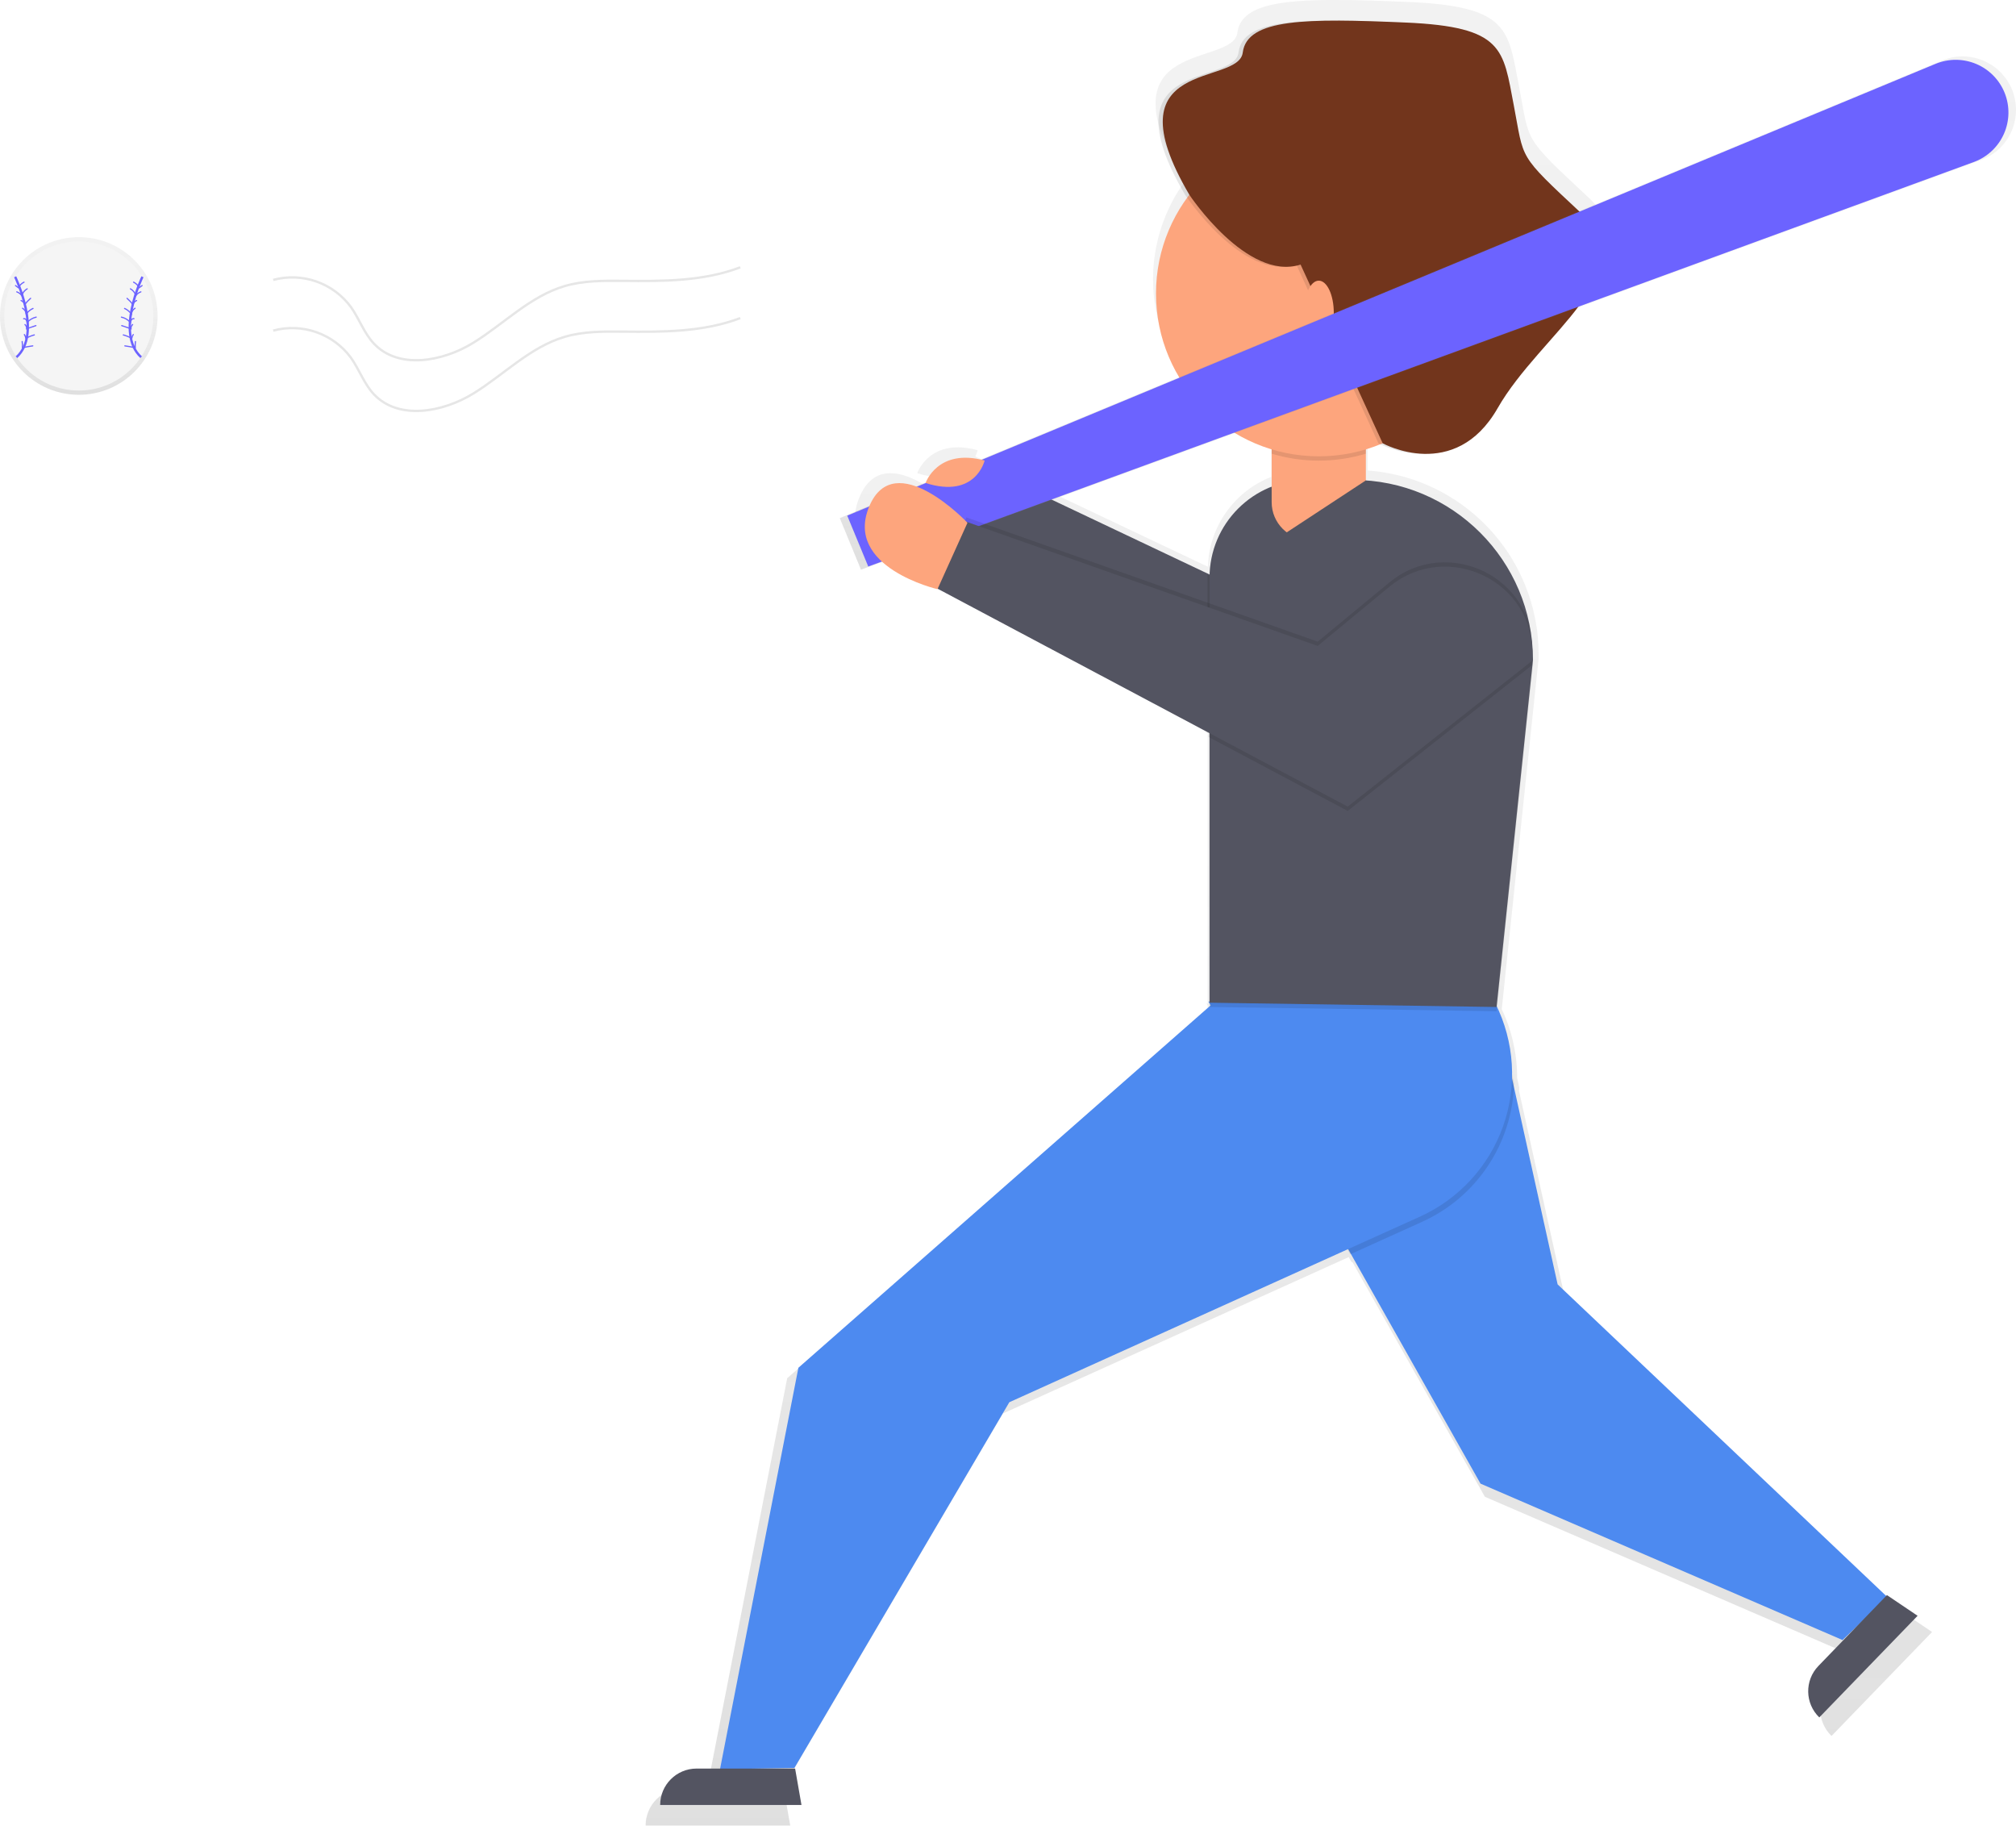
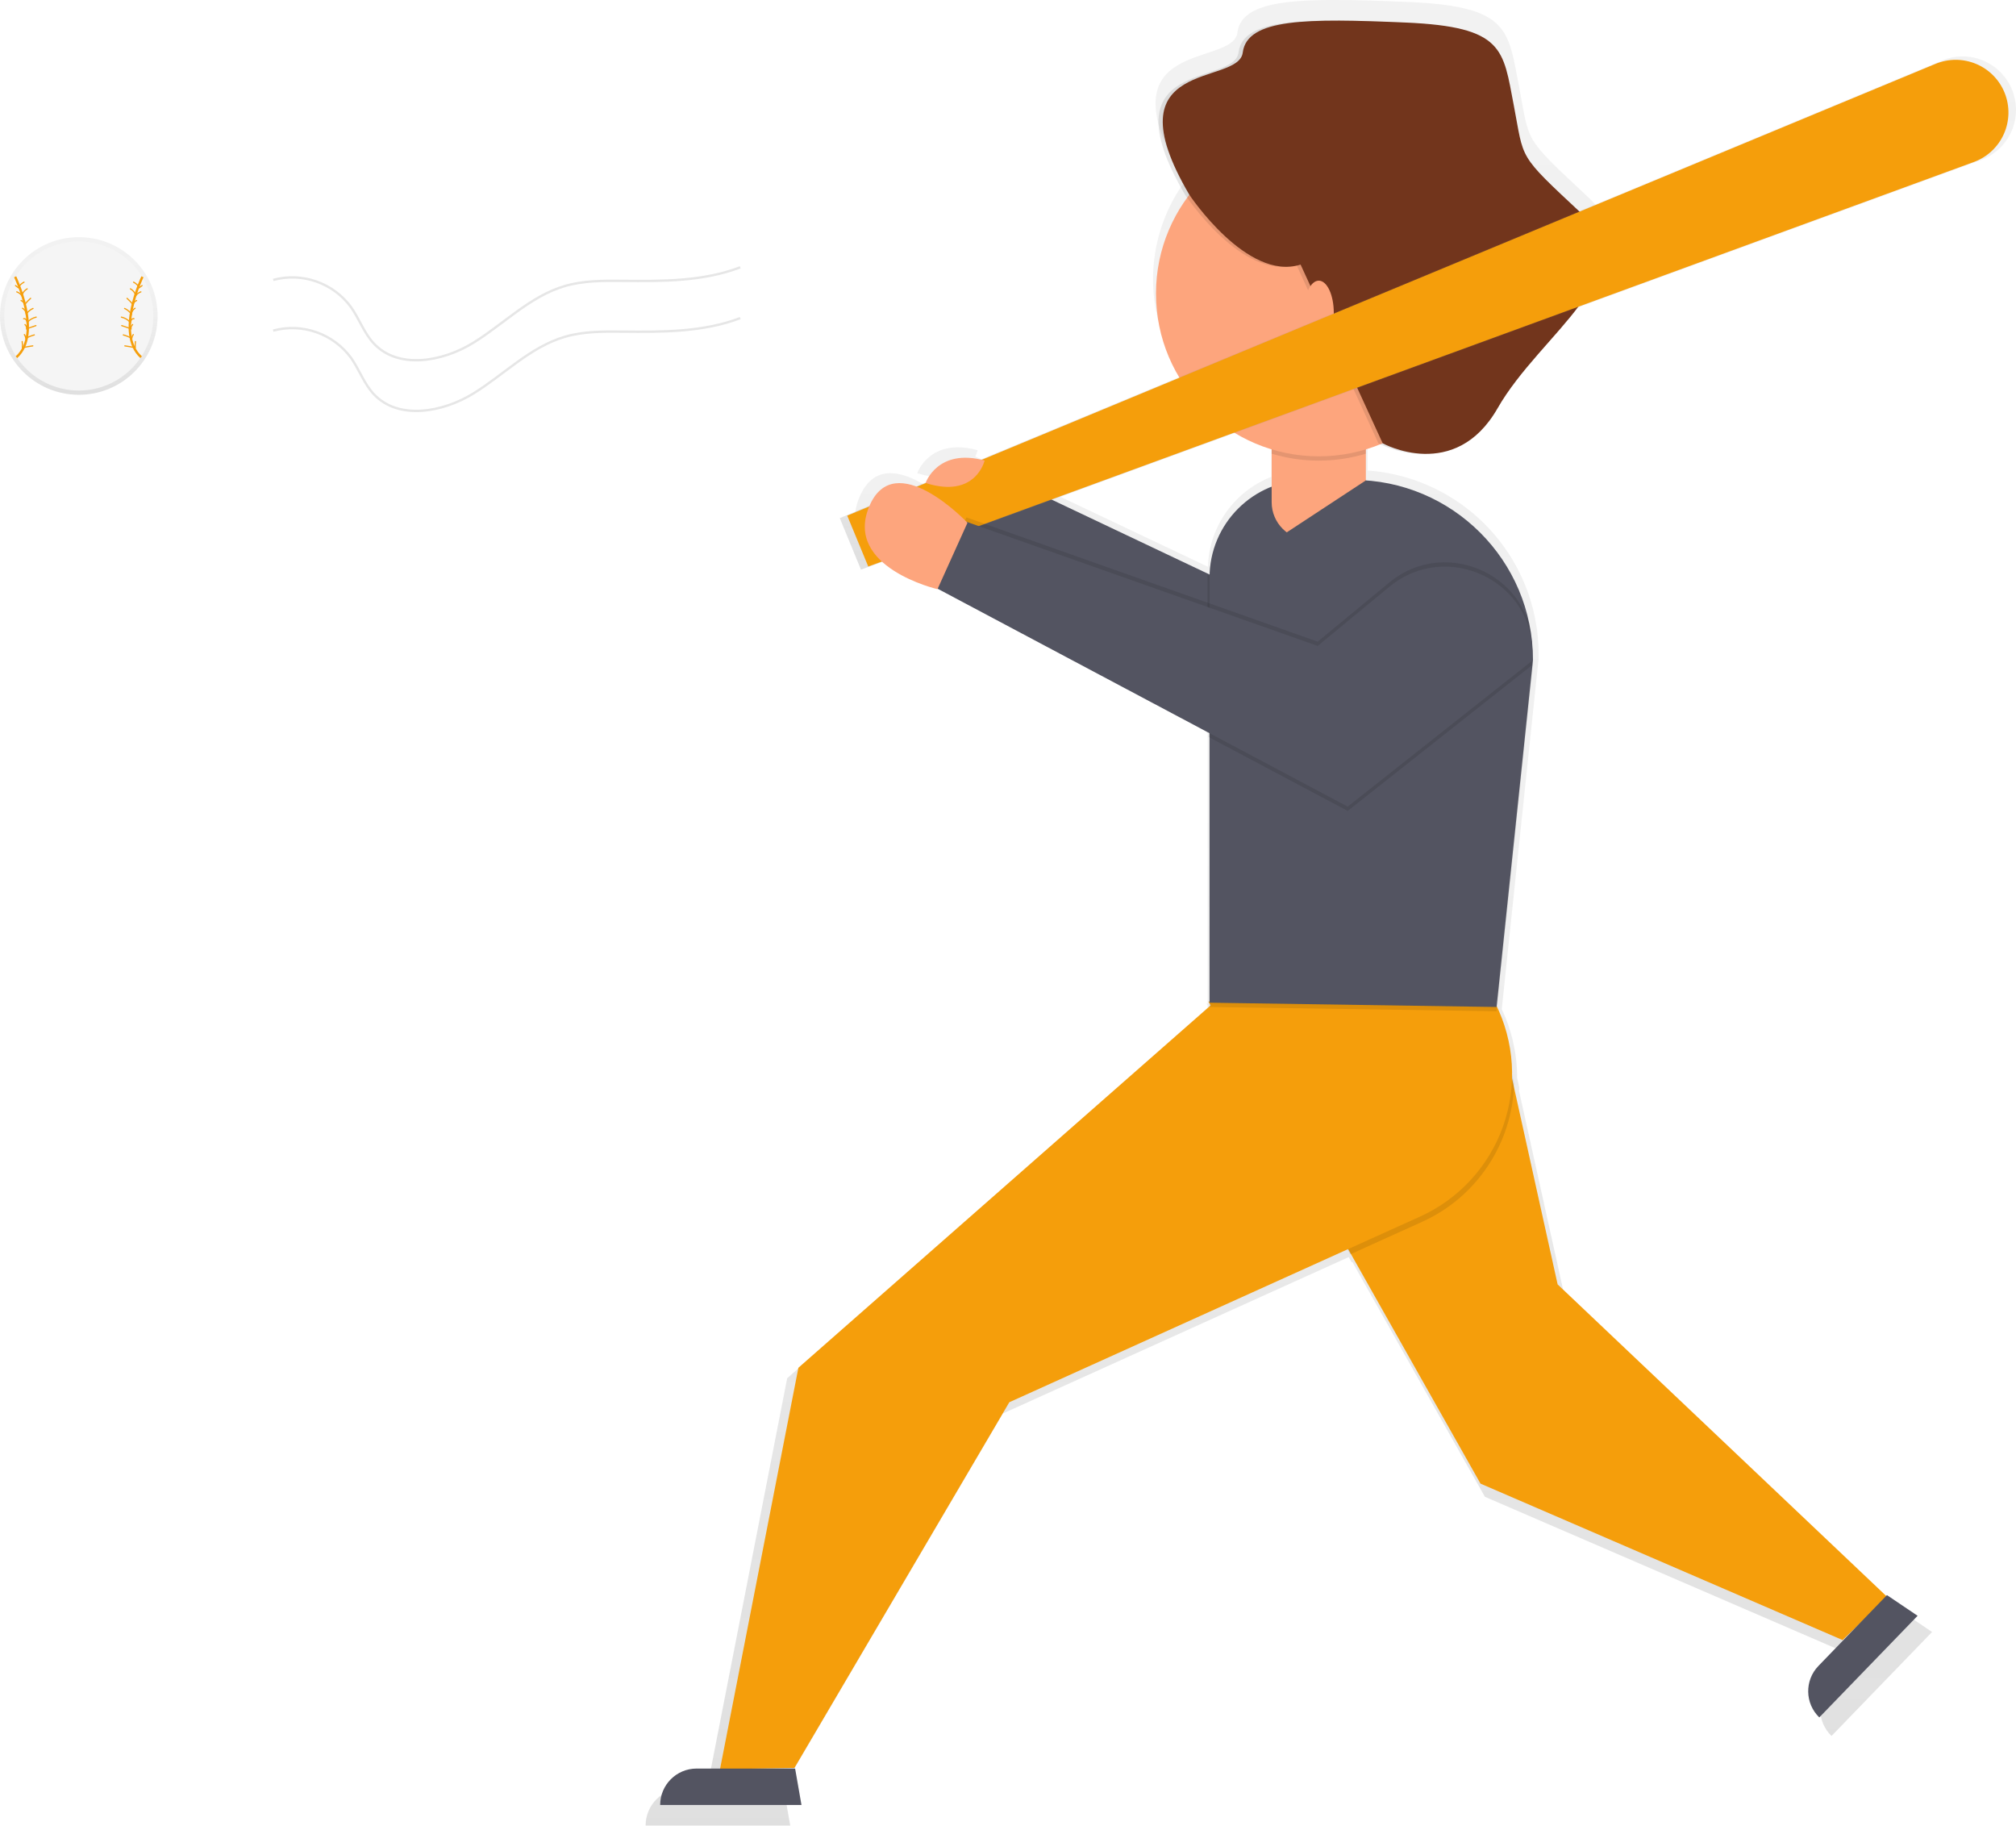
<svg xmlns="http://www.w3.org/2000/svg" xmlns:xlink="http://www.w3.org/1999/xlink" data-name="Layer 1" width="856" height="775" viewBox="0 0 856 775">
  <defs>
    <linearGradient id="b041aca9-d3e5-471f-a45f-1719f37693f2-374" x1="719.25" y1="837.5" x2="719.25" y2="62.5" gradientUnits="userSpaceOnUse">
      <stop offset="0" stop-color="gray" stop-opacity="0.25" />
      <stop offset="0.54" stop-color="gray" stop-opacity="0.12" />
      <stop offset="1" stop-color="gray" stop-opacity="0.1" />
    </linearGradient>
    <linearGradient id="0b6d47c4-b656-4227-9455-99964de86042-375" x1="778.25" y1="304.36" x2="778.25" y2="86.44" xlink:href="#b041aca9-d3e5-471f-a45f-1719f37693f2-374" />
    <linearGradient id="319cbdbc-8682-41ed-9c48-c1a9db6d6eba-376" x1="33.46" y1="167.6" x2="33.46" y2="100.67" xlink:href="#b041aca9-d3e5-471f-a45f-1719f37693f2-374" />
  </defs>
  <path d="M979.06,746.34l-.34.36L836,611.39l-19-85.7c0-.52.06-1,.07-1.55l-.89-4a67.67,67.67,0,0,0-6.53-29.2L825.3,342.09c0-.5,0-1,0-1.5l0-.36c0-2.55-.13-5.06-.37-7.54a37.22,37.22,0,0,0-.65-5,78.24,78.24,0,0,0-71.54-65.45l0,0V248.74q3.2-1,6.26-2.22a43.41,43.41,0,0,0,19,4.16c10.16.26,22.66-3.55,32-19.85,18.61-32.57,64.2-58.62,36.29-84.67s-24.66-22.8-29.31-47-4.19-34-47-35.82c-11.37-.49-21.55-.85-30.42-.84-25.64-.11-40.76,2.66-42.16,13.87-1.86,14.89-58.48,1.69-23.19,61.79,0,0,.31.47.9,1.3a70.71,70.71,0,0,0,36.71,109.28v16.18a42.48,42.48,0,0,0-26.95,38.18l-98.75-46.82a13.74,13.74,0,0,0,1-2.66c-20.47-5.58-25.64,9.76-25.64,9.76,7.53,2.41,12.91,2,16.74.41l-4,11.73c-9.53-8.21-29.07-21.6-37.28-2-11.06,26.44,29.67,35.9,29.67,35.9l.08-.18,117.82,62.59-.2,1.76.47.25v114.7h-.47l.47.82v1.25l-178.54,157-34,174.07H461.95a15.82,15.82,0,0,0-15.82,15.82h61.41l-2.79-15.82H489l15.47-.28,93.34-158.82,146.86-66.41,1.24,2.19.3-.14,56.28,99.71,157.25,67.92,5.44-5.18L949.3,777.1a15.82,15.82,0,0,0,.37,22.37l42.69-44.14Z" transform="translate(-172 -62.5)" fill="url(#b041aca9-d3e5-471f-a45f-1719f37693f2-374)" />
  <path d="M763.66,317.62l-58.34,61.85L575.06,286.7l9.5-28.2,111.26,52.75,47.66-52.75S765.69,285.79,763.66,317.62Z" transform="translate(-172 -62.5)" fill="#535461" />
  <path d="M704.41,379.47l58.34-61.85c1.38-21.55-8.35-41-14.78-51.33-.81,0-1.62-.06-2.44-.06h-9.94l-40.68,45-10.21-4.84c0,.45,0,.89,0,1.34v57.65Z" transform="translate(-172 -62.5)" opacity="0.1" />
-   <polygon points="513.12 425.2 628.63 629.85 782.34 696.24 801.44 678.05 661.37 545.26 634.99 426.11 513.12 425.2" fill="#4d8af0" />
+   <polygon points="513.12 425.2 628.63 629.85 782.34 696.24 801.44 678.05 661.37 545.26 634.99 426.11 513.12 425.2" fill="#f59e0b" />
  <path d="M686.94,491.6,745.32,595l30.5-13.79a66.48,66.48,0,0,0,39.07-58.75l-7-31.59-119.46-.61Z" transform="translate(-172 -62.5)" opacity="0.1" />
-   <path d="M687.54,488,511,643.16,477.71,813.61l31.61-.58,91.24-155.24L774.91,579A66.51,66.51,0,0,0,807,488.61h0Z" transform="translate(-172 -62.5)" fill="#4d8af0" />
+   <path d="M687.54,488,511,643.16,477.71,813.61l31.61-.58,91.24-155.24L774.91,579A66.51,66.51,0,0,0,807,488.61h0Z" transform="translate(-172 -62.5)" fill="#f59e0b" />
  <path d="M807.45,491.8,685.57,490V309.58a41.52,41.52,0,0,1,41.52-41.52h19.34a76.47,76.47,0,0,1,76.47,76.47Z" transform="translate(-172 -62.5)" opacity="0.1" />
  <path d="M807.45,490l-121.88-1.82V307.76a41.52,41.52,0,0,1,41.52-41.52h19.34a76.47,76.47,0,0,1,76.47,76.47Z" transform="translate(-172 -62.5)" fill="#535461" />
  <path d="M512.31,828.77h-60a15.46,15.46,0,0,1,15.46-15.46h41.84Z" transform="translate(-172 -62.5)" fill="#535461" />
  <path d="M986.22,748.45,944.48,791.6h0a15.46,15.46,0,0,1-.37-21.86l29.09-30.07Z" transform="translate(-172 -62.5)" fill="#535461" />
  <path d="M822.46,344.91l-78.22,61.85-59.12-31.41,5.72-51.19,40.67,14.38,30.44-25.13c24.61-20.31,62.23-2.08,60.63,29.79Q822.53,344.05,822.46,344.91Z" transform="translate(-172 -62.5)" opacity="0.1" />
  <path d="M539.95,158.26h40a0,0,0,0,1,0,0v54.93a16,16,0,0,1-16,16h-8a16,16,0,0,1-16-16V158.26A0,0,0,0,1,539.95,158.26Z" fill="#fda57d" />
  <path d="M711.95,255.1a69.28,69.28,0,0,0,40,0V222.58h-40Z" transform="translate(-172 -62.5)" opacity="0.1" />
  <circle cx="559.96" cy="124.6" r="69.12" fill="#fda57d" />
  <path d="M675.18,145.18s24.49,36.92,47.23,29.64l34.87,75.87s30.62,16.9,48.81-14.93,62.76-57.3,35.47-82.77-45.48-22.74-50-46.39S808.81,73.87,767,72.05s-67.3-1.82-69.12,12.73S640.69,86.43,675.18,145.18Z" transform="translate(-172 -62.5)" opacity="0.1" />
  <path d="M677,145.18s24.49,36.92,47.23,29.64L759.1,250.7s30.62,16.9,48.81-14.93,62.76-57.3,35.47-82.77-24.1-22.28-28.65-45.93-4.09-33.2-45.93-35-67.3-1.82-69.12,12.73S642.51,86.43,677,145.18Z" transform="translate(-172 -62.5)" fill="#72351c" />
  <polygon points="541.49 229.2 579.97 203.93 591.79 216.47 566.32 241.93 541.49 229.2" fill="#535461" />
  <ellipse cx="559.96" cy="132.79" rx="6.37" ry="13.64" fill="#fda57d" />
  <path d="M1026.39,100.76h0a22.68,22.68,0,0,1-13,29.57l-475.82,174-9-21.88L996.62,88.18A22.68,22.68,0,0,1,1026.39,100.76Z" transform="translate(-172 -62.5)" fill="url(#0b6d47c4-b656-4227-9455-99964de86042-375)" />
-   <path d="M1023.21,102h0a22.38,22.38,0,0,1-12.88,29.19L540.66,303l-8.92-21.6L993.83,89.61A22.38,22.38,0,0,1,1023.21,102Z" transform="translate(-172 -62.5)" fill="#6c63ff" />
+   <path d="M1023.21,102h0a22.38,22.38,0,0,1-12.88,29.19L540.66,303l-8.92-21.6L993.83,89.61A22.38,22.38,0,0,1,1023.21,102Z" transform="translate(-172 -62.5)" fill="#f59e0b" />
  <path d="M822.46,341.27l-78.22,61.85L569.61,310.35l12.73-28.2L731.5,334.9l30.44-25.13c24.61-20.31,62.23-2.08,60.63,29.79Q822.53,340.42,822.46,341.27Z" transform="translate(-172 -62.5)" opacity="0.1" />
  <path d="M822.46,343.09l-78.22,61.85L569.61,312.16,582.34,284,731.5,336.72l30.44-25.13c24.61-20.31,62.23-2.08,60.63,29.79Q822.53,342.24,822.46,343.09Z" transform="translate(-172 -62.5)" fill="#535461" />
  <path d="M570.06,312.62s-39.81-9.25-29-35.09,41.73,6.9,41.73,6.9Z" transform="translate(-172 -62.5)" fill="#fda57d" />
  <path d="M590.07,258s-3.75,16.36-25.07,9.54C565,267.59,570.06,252.59,590.07,258Z" transform="translate(-172 -62.5)" fill="#fda57d" />
  <path d="M288,181.33a31,31,0,0,1,33.05,11.57c3.5,5,5.51,10.95,9.64,15.39C341.14,219.5,360,216.05,373,208s24.15-19.77,38.83-24.07c8-2.34,16.45-2.27,24.77-2.19,16.78.17,34,.23,49.71-5.75" transform="translate(-172 -62.5)" fill="none" stroke="#e6e6e6" stroke-miterlimit="10" />
  <path d="M288,202.85a31,31,0,0,1,33.05,11.57c3.5,5,5.51,10.95,9.64,15.39C341.14,241,360,237.56,373,229.55s24.15-19.77,38.83-24.07c8-2.34,16.45-2.27,24.77-2.19,16.78.17,34,.23,49.71-5.75" transform="translate(-172 -62.5)" fill="none" stroke="#e6e6e6" stroke-miterlimit="10" />
  <circle cx="33.46" cy="134.14" r="33.46" fill="url(#319cbdbc-8682-41ed-9c48-c1a9db6d6eba-376)" />
  <circle cx="33.46" cy="134.14" r="31.65" fill="#f5f5f5" />
-   <path d="M178.43,180s11.72,24.06.56,34.14" transform="translate(-172 -62.5)" fill="none" stroke="#6c63ff" stroke-miterlimit="10" />
-   <path d="M178.59,183.73l1.22.91a5.2,5.2,0,0,1,2.39-2.35" transform="translate(-172 -62.5)" fill="none" stroke="#6c63ff" stroke-linecap="round" stroke-miterlimit="10" stroke-width="0.5" />
-   <path d="M179.12,186.4a4.46,4.46,0,0,1,2.15,1.61,4.82,4.82,0,0,1,2.28-2.9" transform="translate(-172 -62.5)" fill="none" stroke="#6c63ff" stroke-linecap="round" stroke-miterlimit="10" stroke-width="0.5" />
-   <path d="M180.95,190.08a3,3,0,0,1,1.56,1.66,22,22,0,0,1,2.49-2.59" transform="translate(-172 -62.5)" fill="none" stroke="#6c63ff" stroke-linecap="round" stroke-miterlimit="10" stroke-width="0.5" />
-   <path d="M181.58,193.36a3.4,3.4,0,0,1,1.58,2.44,7.12,7.12,0,0,1,2.86-2.36" transform="translate(-172 -62.5)" fill="none" stroke="#6c63ff" stroke-linecap="round" stroke-miterlimit="10" stroke-width="0.5" />
-   <path d="M182.05,197.8a1.06,1.06,0,0,1,1.06.47,3.12,3.12,0,0,1,.43,1.15,7,7,0,0,1,3.83-2.29" transform="translate(-172 -62.5)" fill="none" stroke="#6c63ff" stroke-linecap="round" stroke-miterlimit="10" stroke-width="0.5" />
-   <path d="M182.61,200.28a2.16,2.16,0,0,1,.69,1.79l3.94-1.34" transform="translate(-172 -62.5)" fill="none" stroke="#6c63ff" stroke-linecap="round" stroke-miterlimit="10" stroke-width="0.5" />
-   <path d="M182.34,204.53a4,4,0,0,1,.66,1.6,16.66,16.66,0,0,1,3.57-1.45" transform="translate(-172 -62.5)" fill="none" stroke="#6c63ff" stroke-linecap="round" stroke-miterlimit="10" stroke-width="0.5" />
-   <path d="M181.41,207.49a14.74,14.74,0,0,1,.11,2.62q2.18-.47,4.4-.78" transform="translate(-172 -62.5)" fill="none" stroke="#6c63ff" stroke-linecap="round" stroke-miterlimit="10" stroke-width="0.5" />
-   <path d="M232.49,180s-11.72,24.06-.56,34.14" transform="translate(-172 -62.5)" fill="none" stroke="#6c63ff" stroke-miterlimit="10" />
-   <path d="M232.33,183.73l-1.22.91a5.2,5.2,0,0,0-2.39-2.35" transform="translate(-172 -62.5)" fill="none" stroke="#6c63ff" stroke-linecap="round" stroke-miterlimit="10" stroke-width="0.5" />
-   <path d="M231.81,186.4a4.46,4.46,0,0,0-2.15,1.61,4.82,4.82,0,0,0-2.28-2.9" transform="translate(-172 -62.5)" fill="none" stroke="#6c63ff" stroke-linecap="round" stroke-miterlimit="10" stroke-width="0.5" />
-   <path d="M230,190.08a3,3,0,0,0-1.56,1.66,22,22,0,0,0-2.49-2.59" transform="translate(-172 -62.5)" fill="none" stroke="#6c63ff" stroke-linecap="round" stroke-miterlimit="10" stroke-width="0.5" />
-   <path d="M229.34,193.36a3.4,3.4,0,0,0-1.58,2.44,7.12,7.12,0,0,0-2.86-2.36" transform="translate(-172 -62.5)" fill="none" stroke="#6c63ff" stroke-linecap="round" stroke-miterlimit="10" stroke-width="0.5" />
-   <path d="M228.87,197.8a1.06,1.06,0,0,0-1.06.47,3.12,3.12,0,0,0-.43,1.15,7,7,0,0,0-3.83-2.29" transform="translate(-172 -62.5)" fill="none" stroke="#6c63ff" stroke-linecap="round" stroke-miterlimit="10" stroke-width="0.5" />
-   <path d="M228.31,200.28a2.16,2.16,0,0,0-.69,1.79l-3.94-1.34" transform="translate(-172 -62.5)" fill="none" stroke="#6c63ff" stroke-linecap="round" stroke-miterlimit="10" stroke-width="0.5" />
-   <path d="M228.59,204.53a4,4,0,0,0-.66,1.6,16.66,16.66,0,0,0-3.57-1.45" transform="translate(-172 -62.5)" fill="none" stroke="#6c63ff" stroke-linecap="round" stroke-miterlimit="10" stroke-width="0.5" />
-   <path d="M229.52,207.49a14.74,14.74,0,0,0-.11,2.62q-2.18-.47-4.4-.78" transform="translate(-172 -62.5)" fill="none" stroke="#6c63ff" stroke-linecap="round" stroke-miterlimit="10" stroke-width="0.5" />
+   <path d="M178.43,180s11.72,24.06.56,34.14" transform="translate(-172 -62.5)" fill="none" stroke="#f59e0b" stroke-miterlimit="10" />
+   <path d="M178.59,183.73l1.22.91a5.2,5.2,0,0,1,2.39-2.35" transform="translate(-172 -62.5)" fill="none" stroke="#f59e0b" stroke-linecap="round" stroke-miterlimit="10" stroke-width="0.5" />
+   <path d="M179.12,186.4a4.46,4.46,0,0,1,2.15,1.61,4.82,4.82,0,0,1,2.28-2.9" transform="translate(-172 -62.5)" fill="none" stroke="#f59e0b" stroke-linecap="round" stroke-miterlimit="10" stroke-width="0.5" />
+   <path d="M180.95,190.08a3,3,0,0,1,1.56,1.66,22,22,0,0,1,2.49-2.59" transform="translate(-172 -62.5)" fill="none" stroke="#f59e0b" stroke-linecap="round" stroke-miterlimit="10" stroke-width="0.5" />
+   <path d="M181.58,193.36a3.4,3.4,0,0,1,1.58,2.44,7.12,7.12,0,0,1,2.86-2.36" transform="translate(-172 -62.5)" fill="none" stroke="#f59e0b" stroke-linecap="round" stroke-miterlimit="10" stroke-width="0.5" />
+   <path d="M182.05,197.8a1.06,1.06,0,0,1,1.06.47,3.12,3.12,0,0,1,.43,1.15,7,7,0,0,1,3.83-2.29" transform="translate(-172 -62.5)" fill="none" stroke="#f59e0b" stroke-linecap="round" stroke-miterlimit="10" stroke-width="0.5" />
+   <path d="M182.61,200.28a2.16,2.16,0,0,1,.69,1.79l3.94-1.34" transform="translate(-172 -62.5)" fill="none" stroke="#f59e0b" stroke-linecap="round" stroke-miterlimit="10" stroke-width="0.5" />
+   <path d="M182.34,204.53a4,4,0,0,1,.66,1.6,16.66,16.66,0,0,1,3.57-1.45" transform="translate(-172 -62.5)" fill="none" stroke="#f59e0b" stroke-linecap="round" stroke-miterlimit="10" stroke-width="0.5" />
+   <path d="M181.41,207.49a14.74,14.74,0,0,1,.11,2.62q2.18-.47,4.4-.78" transform="translate(-172 -62.5)" fill="none" stroke="#f59e0b" stroke-linecap="round" stroke-miterlimit="10" stroke-width="0.5" />
+   <path d="M232.49,180s-11.72,24.06-.56,34.14" transform="translate(-172 -62.5)" fill="none" stroke="#f59e0b" stroke-miterlimit="10" />
+   <path d="M232.33,183.73l-1.22.91a5.2,5.2,0,0,0-2.39-2.35" transform="translate(-172 -62.5)" fill="none" stroke="#f59e0b" stroke-linecap="round" stroke-miterlimit="10" stroke-width="0.5" />
+   <path d="M231.81,186.4a4.46,4.46,0,0,0-2.15,1.61,4.82,4.82,0,0,0-2.28-2.9" transform="translate(-172 -62.5)" fill="none" stroke="#f59e0b" stroke-linecap="round" stroke-miterlimit="10" stroke-width="0.5" />
+   <path d="M230,190.08a3,3,0,0,0-1.56,1.66,22,22,0,0,0-2.49-2.59" transform="translate(-172 -62.5)" fill="none" stroke="#f59e0b" stroke-linecap="round" stroke-miterlimit="10" stroke-width="0.5" />
+   <path d="M229.34,193.36a3.4,3.4,0,0,0-1.58,2.44,7.12,7.12,0,0,0-2.86-2.36" transform="translate(-172 -62.5)" fill="none" stroke="#f59e0b" stroke-linecap="round" stroke-miterlimit="10" stroke-width="0.5" />
+   <path d="M228.87,197.8a1.06,1.06,0,0,0-1.06.47,3.12,3.12,0,0,0-.43,1.15,7,7,0,0,0-3.83-2.29" transform="translate(-172 -62.5)" fill="none" stroke="#f59e0b" stroke-linecap="round" stroke-miterlimit="10" stroke-width="0.5" />
+   <path d="M228.31,200.28a2.16,2.16,0,0,0-.69,1.79l-3.94-1.34" transform="translate(-172 -62.5)" fill="none" stroke="#f59e0b" stroke-linecap="round" stroke-miterlimit="10" stroke-width="0.5" />
+   <path d="M228.59,204.53a4,4,0,0,0-.66,1.6,16.66,16.66,0,0,0-3.57-1.45" transform="translate(-172 -62.5)" fill="none" stroke="#f59e0b" stroke-linecap="round" stroke-miterlimit="10" stroke-width="0.5" />
+   <path d="M229.52,207.49a14.74,14.74,0,0,0-.11,2.62q-2.18-.47-4.4-.78" transform="translate(-172 -62.5)" fill="none" stroke="#f59e0b" stroke-linecap="round" stroke-miterlimit="10" stroke-width="0.5" />
</svg>
